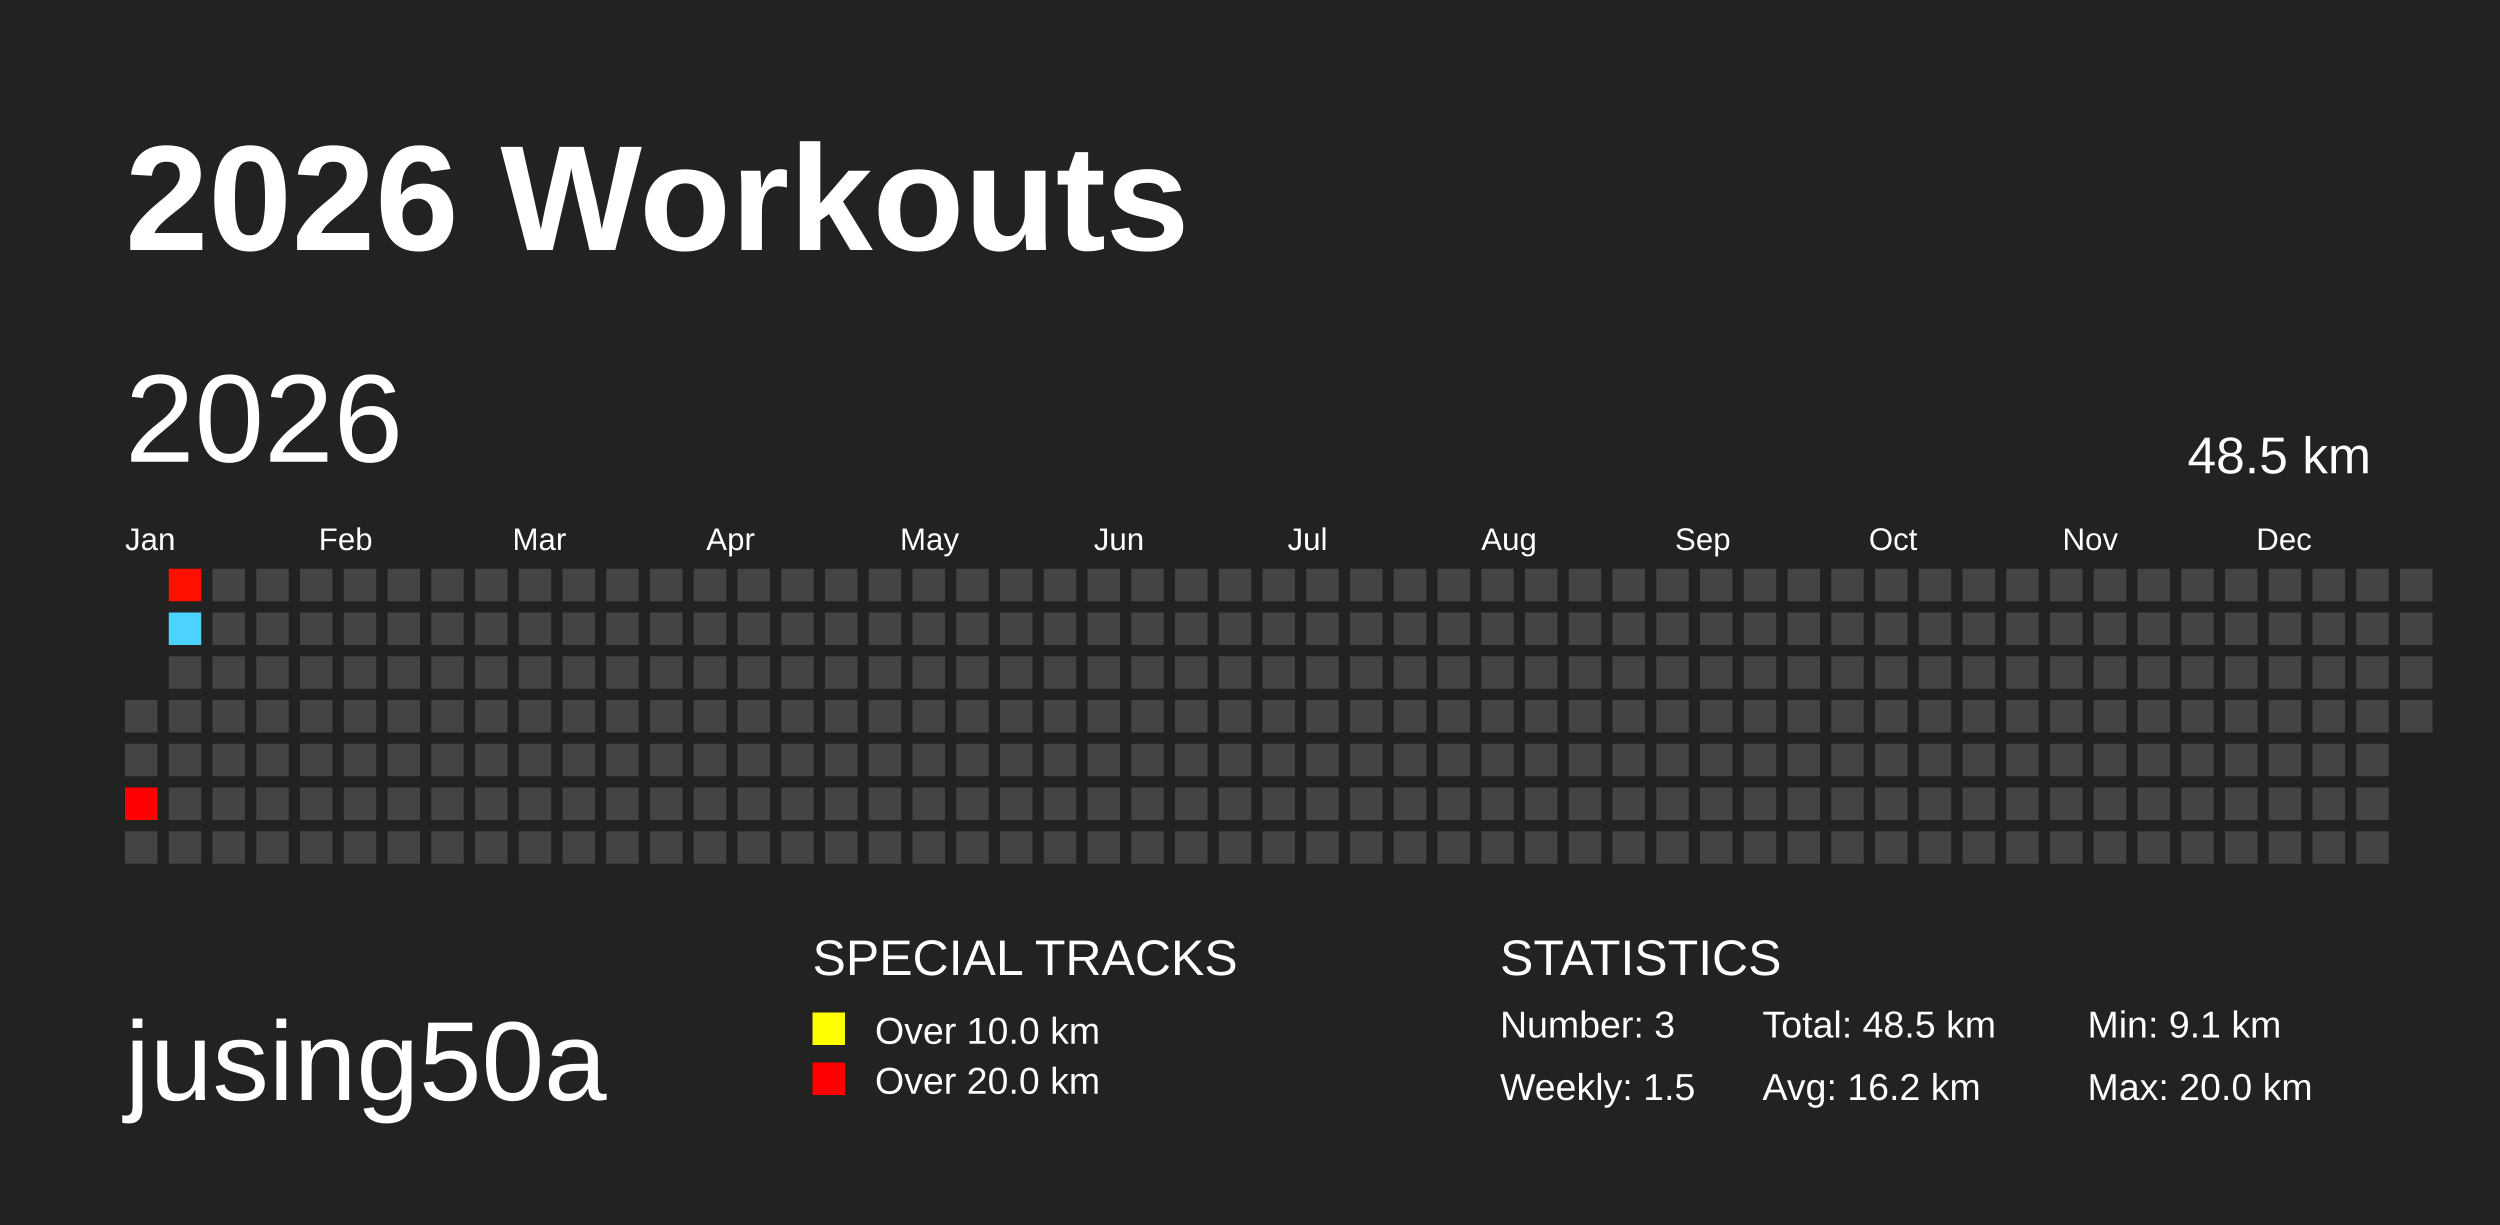
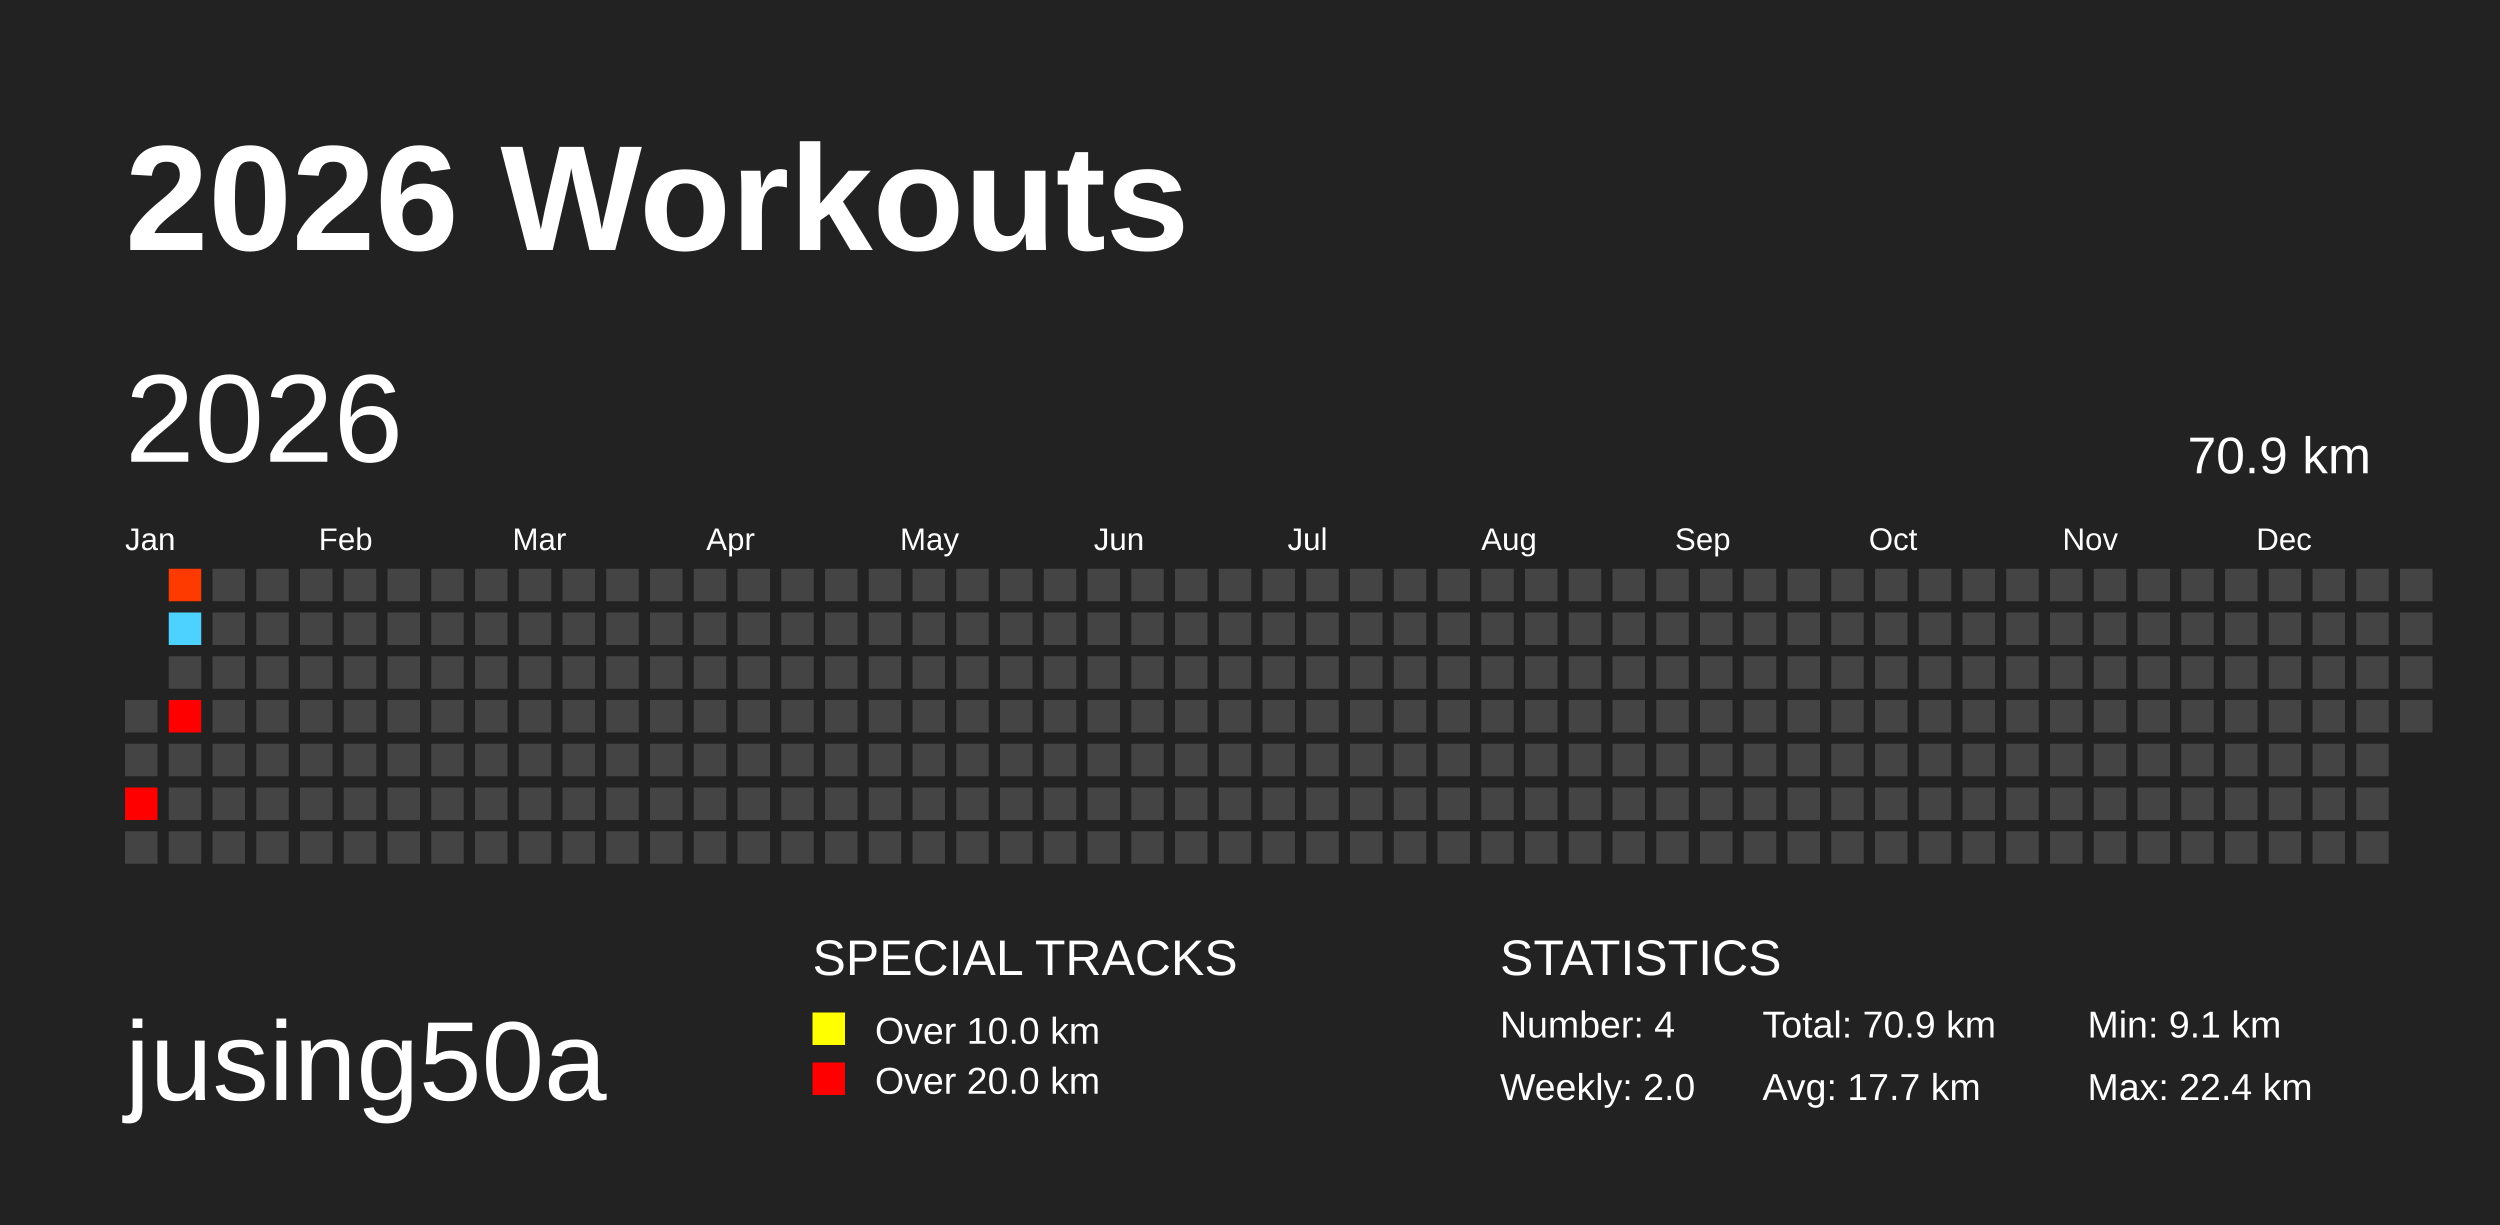
<svg xmlns="http://www.w3.org/2000/svg" baseProfile="full" height="98mm" version="1.1" viewBox="0,0,200,98" width="200mm">
  <defs />
  <rect fill="#222222" height="98" width="200" x="0" y="0" />
  <text fill="#FFFFFF" style="font-size:12px; font-family:Arial; font-weight:bold;" x="10" y="20">2026 Workouts</text>
  <text fill="#FFFFFF" style="font-size:9px; font-family:Arial" x="10" y="88">jusing50a</text>
  <text fill="#FFFFFF" style="font-size:4px; font-family:Arial" x="65" y="78">SPECIAL TRACKS</text>
  <rect fill="yellow" height="2.6" width="2.6" x="65" y="81" />
  <text fill="#FFFFFF" style="font-size:3px; font-family:Arial" x="70" y="83.5">Over 10.0 km</text>
  <rect fill="red" height="2.6" width="2.6" x="65" y="85" />
  <text fill="#FFFFFF" style="font-size:3px; font-family:Arial" x="70" y="87.5">Over 20.0 km</text>
  <text fill="#FFFFFF" style="font-size:4px; font-family:Arial" x="120" y="78">STATISTICS</text>
-   <text fill="#FFFFFF" style="font-size:3px; font-family:Arial" x="120" y="83">Number: 3</text>
-   <text fill="#FFFFFF" style="font-size:3px; font-family:Arial" x="120" y="88">Weekly: 1.5</text>
-   <text fill="#FFFFFF" style="font-size:3px; font-family:Arial" x="141" y="83">Total: 48.5 km</text>
-   <text fill="#FFFFFF" style="font-size:3px; font-family:Arial" x="141" y="88">Avg: 16.2 km</text>
+   <text fill="#FFFFFF" style="font-size:3px; font-family:Arial" x="120" y="83">Number: 4</text>
+   <text fill="#FFFFFF" style="font-size:3px; font-family:Arial" x="120" y="88">Weekly: 2.0</text>
+   <text fill="#FFFFFF" style="font-size:3px; font-family:Arial" x="141" y="83">Total: 70.9 km</text>
+   <text fill="#FFFFFF" style="font-size:3px; font-family:Arial" x="141" y="88">Avg: 17.7 km</text>
  <text fill="#FFFFFF" style="font-size:3px; font-family:Arial" x="167" y="83">Min: 9.1 km</text>
-   <text fill="#FFFFFF" style="font-size:3px; font-family:Arial" x="167" y="88">Max: 20.0 km</text>
+   <text fill="#FFFFFF" style="font-size:3px; font-family:Arial" x="167" y="88">Max: 22.4 km</text>
  <text dominant-baseline="hanging" fill="#FFFFFF" style="font-size:10.0px; font-family:Arial;" x="10" y="30">2026</text>
-   <text dominant-baseline="hanging" fill="#FFFFFF" style="font-size:4.125px; font-family:Arial;" x="175" y="35">48.5 km</text>
+   <text dominant-baseline="hanging" fill="#FFFFFF" style="font-size:4.125px; font-family:Arial;" x="175" y="35">70.9 km</text>
  <text fill="#FFFFFF" style="font-size:2.5px; font-family:Arial" x="10.0" y="44">Jan</text>
  <text fill="#FFFFFF" style="font-size:2.5px; font-family:Arial" x="25.5" y="44">Feb</text>
  <text fill="#FFFFFF" style="font-size:2.5px; font-family:Arial" x="41.0" y="44">Mar</text>
  <text fill="#FFFFFF" style="font-size:2.5px; font-family:Arial" x="56.5" y="44">Apr</text>
  <text fill="#FFFFFF" style="font-size:2.5px; font-family:Arial" x="72.0" y="44">May</text>
  <text fill="#FFFFFF" style="font-size:2.5px; font-family:Arial" x="87.5" y="44">Jun</text>
  <text fill="#FFFFFF" style="font-size:2.5px; font-family:Arial" x="103.0" y="44">Jul</text>
  <text fill="#FFFFFF" style="font-size:2.5px; font-family:Arial" x="118.5" y="44">Aug</text>
  <text fill="#FFFFFF" style="font-size:2.5px; font-family:Arial" x="134.0" y="44">Sep</text>
  <text fill="#FFFFFF" style="font-size:2.5px; font-family:Arial" x="149.5" y="44">Oct</text>
  <text fill="#FFFFFF" style="font-size:2.5px; font-family:Arial" x="165.0" y="44">Nov</text>
  <text fill="#FFFFFF" style="font-size:2.5px; font-family:Arial" x="180.5" y="44">Dec</text>
  <rect fill="#444444" height="2.6" width="2.6" x="10.0" y="56.0" />
  <rect fill="#444444" height="2.6" width="2.6" x="10.0" y="59.5" />
  <rect fill="red" height="2.6" width="2.6" x="10.0" y="63.0" />
  <rect fill="#444444" height="2.6" width="2.6" x="10.0" y="66.5" />
-   <rect fill="#ff1000" height="2.6" width="2.6" x="13.5" y="45.5" />
+   <rect fill="#ff3a00" height="2.6" width="2.6" x="13.5" y="45.5" />
  <rect fill="#4dd2ff" height="2.6" width="2.6" x="13.5" y="49.0" />
  <rect fill="#444444" height="2.6" width="2.6" x="13.5" y="52.5" />
-   <rect fill="#444444" height="2.6" width="2.6" x="13.5" y="56.0" />
+   <rect fill="red" height="2.6" width="2.6" x="13.5" y="56.0" />
  <rect fill="#444444" height="2.6" width="2.6" x="13.5" y="59.5" />
  <rect fill="#444444" height="2.6" width="2.6" x="13.5" y="63.0" />
  <rect fill="#444444" height="2.6" width="2.6" x="13.5" y="66.5" />
  <rect fill="#444444" height="2.6" width="2.6" x="17.0" y="45.5" />
  <rect fill="#444444" height="2.6" width="2.6" x="17.0" y="49.0" />
  <rect fill="#444444" height="2.6" width="2.6" x="17.0" y="52.5" />
  <rect fill="#444444" height="2.6" width="2.6" x="17.0" y="56.0" />
  <rect fill="#444444" height="2.6" width="2.6" x="17.0" y="59.5" />
  <rect fill="#444444" height="2.6" width="2.6" x="17.0" y="63.0" />
  <rect fill="#444444" height="2.6" width="2.6" x="17.0" y="66.5" />
  <rect fill="#444444" height="2.6" width="2.6" x="20.5" y="45.5" />
  <rect fill="#444444" height="2.6" width="2.6" x="20.5" y="49.0" />
  <rect fill="#444444" height="2.6" width="2.6" x="20.5" y="52.5" />
  <rect fill="#444444" height="2.6" width="2.6" x="20.5" y="56.0" />
  <rect fill="#444444" height="2.6" width="2.6" x="20.5" y="59.5" />
  <rect fill="#444444" height="2.6" width="2.6" x="20.5" y="63.0" />
  <rect fill="#444444" height="2.6" width="2.6" x="20.5" y="66.5" />
  <rect fill="#444444" height="2.6" width="2.6" x="24.0" y="45.5" />
  <rect fill="#444444" height="2.6" width="2.6" x="24.0" y="49.0" />
  <rect fill="#444444" height="2.6" width="2.6" x="24.0" y="52.5" />
  <rect fill="#444444" height="2.6" width="2.6" x="24.0" y="56.0" />
  <rect fill="#444444" height="2.6" width="2.6" x="24.0" y="59.5" />
  <rect fill="#444444" height="2.6" width="2.6" x="24.0" y="63.0" />
  <rect fill="#444444" height="2.6" width="2.6" x="24.0" y="66.5" />
  <rect fill="#444444" height="2.6" width="2.6" x="27.5" y="45.5" />
  <rect fill="#444444" height="2.6" width="2.6" x="27.5" y="49.0" />
  <rect fill="#444444" height="2.6" width="2.6" x="27.5" y="52.5" />
  <rect fill="#444444" height="2.6" width="2.6" x="27.5" y="56.0" />
  <rect fill="#444444" height="2.6" width="2.6" x="27.5" y="59.5" />
  <rect fill="#444444" height="2.6" width="2.6" x="27.5" y="63.0" />
  <rect fill="#444444" height="2.6" width="2.6" x="27.5" y="66.5" />
  <rect fill="#444444" height="2.6" width="2.6" x="31.0" y="45.5" />
  <rect fill="#444444" height="2.6" width="2.6" x="31.0" y="49.0" />
  <rect fill="#444444" height="2.6" width="2.6" x="31.0" y="52.5" />
  <rect fill="#444444" height="2.6" width="2.6" x="31.0" y="56.0" />
  <rect fill="#444444" height="2.6" width="2.6" x="31.0" y="59.5" />
  <rect fill="#444444" height="2.6" width="2.6" x="31.0" y="63.0" />
  <rect fill="#444444" height="2.6" width="2.6" x="31.0" y="66.5" />
  <rect fill="#444444" height="2.6" width="2.6" x="34.5" y="45.5" />
  <rect fill="#444444" height="2.6" width="2.6" x="34.5" y="49.0" />
  <rect fill="#444444" height="2.6" width="2.6" x="34.5" y="52.5" />
  <rect fill="#444444" height="2.6" width="2.6" x="34.5" y="56.0" />
  <rect fill="#444444" height="2.6" width="2.6" x="34.5" y="59.5" />
  <rect fill="#444444" height="2.6" width="2.6" x="34.5" y="63.0" />
  <rect fill="#444444" height="2.6" width="2.6" x="34.5" y="66.5" />
  <rect fill="#444444" height="2.6" width="2.6" x="38.0" y="45.5" />
  <rect fill="#444444" height="2.6" width="2.6" x="38.0" y="49.0" />
  <rect fill="#444444" height="2.6" width="2.6" x="38.0" y="52.5" />
  <rect fill="#444444" height="2.6" width="2.6" x="38.0" y="56.0" />
  <rect fill="#444444" height="2.6" width="2.6" x="38.0" y="59.5" />
  <rect fill="#444444" height="2.6" width="2.6" x="38.0" y="63.0" />
  <rect fill="#444444" height="2.6" width="2.6" x="38.0" y="66.5" />
  <rect fill="#444444" height="2.6" width="2.6" x="41.5" y="45.5" />
  <rect fill="#444444" height="2.6" width="2.6" x="41.5" y="49.0" />
  <rect fill="#444444" height="2.6" width="2.6" x="41.5" y="52.5" />
  <rect fill="#444444" height="2.6" width="2.6" x="41.5" y="56.0" />
  <rect fill="#444444" height="2.6" width="2.6" x="41.5" y="59.5" />
  <rect fill="#444444" height="2.6" width="2.6" x="41.5" y="63.0" />
  <rect fill="#444444" height="2.6" width="2.6" x="41.5" y="66.5" />
  <rect fill="#444444" height="2.6" width="2.6" x="45.0" y="45.5" />
  <rect fill="#444444" height="2.6" width="2.6" x="45.0" y="49.0" />
  <rect fill="#444444" height="2.6" width="2.6" x="45.0" y="52.5" />
  <rect fill="#444444" height="2.6" width="2.6" x="45.0" y="56.0" />
  <rect fill="#444444" height="2.6" width="2.6" x="45.0" y="59.5" />
  <rect fill="#444444" height="2.6" width="2.6" x="45.0" y="63.0" />
  <rect fill="#444444" height="2.6" width="2.6" x="45.0" y="66.5" />
  <rect fill="#444444" height="2.6" width="2.6" x="48.5" y="45.5" />
  <rect fill="#444444" height="2.6" width="2.6" x="48.5" y="49.0" />
  <rect fill="#444444" height="2.6" width="2.6" x="48.5" y="52.5" />
  <rect fill="#444444" height="2.6" width="2.6" x="48.5" y="56.0" />
  <rect fill="#444444" height="2.6" width="2.6" x="48.5" y="59.5" />
  <rect fill="#444444" height="2.6" width="2.6" x="48.5" y="63.0" />
  <rect fill="#444444" height="2.6" width="2.6" x="48.5" y="66.5" />
  <rect fill="#444444" height="2.6" width="2.6" x="52.0" y="45.5" />
  <rect fill="#444444" height="2.6" width="2.6" x="52.0" y="49.0" />
  <rect fill="#444444" height="2.6" width="2.6" x="52.0" y="52.5" />
  <rect fill="#444444" height="2.6" width="2.6" x="52.0" y="56.0" />
  <rect fill="#444444" height="2.6" width="2.6" x="52.0" y="59.5" />
  <rect fill="#444444" height="2.6" width="2.6" x="52.0" y="63.0" />
  <rect fill="#444444" height="2.6" width="2.6" x="52.0" y="66.5" />
  <rect fill="#444444" height="2.6" width="2.6" x="55.5" y="45.5" />
  <rect fill="#444444" height="2.6" width="2.6" x="55.5" y="49.0" />
  <rect fill="#444444" height="2.6" width="2.6" x="55.5" y="52.5" />
  <rect fill="#444444" height="2.6" width="2.6" x="55.5" y="56.0" />
  <rect fill="#444444" height="2.6" width="2.6" x="55.5" y="59.5" />
  <rect fill="#444444" height="2.6" width="2.6" x="55.5" y="63.0" />
  <rect fill="#444444" height="2.6" width="2.6" x="55.5" y="66.5" />
  <rect fill="#444444" height="2.6" width="2.6" x="59.0" y="45.5" />
  <rect fill="#444444" height="2.6" width="2.6" x="59.0" y="49.0" />
  <rect fill="#444444" height="2.6" width="2.6" x="59.0" y="52.5" />
  <rect fill="#444444" height="2.6" width="2.6" x="59.0" y="56.0" />
  <rect fill="#444444" height="2.6" width="2.6" x="59.0" y="59.5" />
  <rect fill="#444444" height="2.6" width="2.6" x="59.0" y="63.0" />
  <rect fill="#444444" height="2.6" width="2.6" x="59.0" y="66.5" />
  <rect fill="#444444" height="2.6" width="2.6" x="62.5" y="45.5" />
  <rect fill="#444444" height="2.6" width="2.6" x="62.5" y="49.0" />
  <rect fill="#444444" height="2.6" width="2.6" x="62.5" y="52.5" />
  <rect fill="#444444" height="2.6" width="2.6" x="62.5" y="56.0" />
  <rect fill="#444444" height="2.6" width="2.6" x="62.5" y="59.5" />
  <rect fill="#444444" height="2.6" width="2.6" x="62.5" y="63.0" />
  <rect fill="#444444" height="2.6" width="2.6" x="62.5" y="66.5" />
  <rect fill="#444444" height="2.6" width="2.6" x="66.0" y="45.5" />
  <rect fill="#444444" height="2.6" width="2.6" x="66.0" y="49.0" />
  <rect fill="#444444" height="2.6" width="2.6" x="66.0" y="52.5" />
  <rect fill="#444444" height="2.6" width="2.6" x="66.0" y="56.0" />
  <rect fill="#444444" height="2.6" width="2.6" x="66.0" y="59.5" />
  <rect fill="#444444" height="2.6" width="2.6" x="66.0" y="63.0" />
  <rect fill="#444444" height="2.6" width="2.6" x="66.0" y="66.5" />
  <rect fill="#444444" height="2.6" width="2.6" x="69.5" y="45.5" />
  <rect fill="#444444" height="2.6" width="2.6" x="69.5" y="49.0" />
  <rect fill="#444444" height="2.6" width="2.6" x="69.5" y="52.5" />
  <rect fill="#444444" height="2.6" width="2.6" x="69.5" y="56.0" />
  <rect fill="#444444" height="2.6" width="2.6" x="69.5" y="59.5" />
  <rect fill="#444444" height="2.6" width="2.6" x="69.5" y="63.0" />
  <rect fill="#444444" height="2.6" width="2.6" x="69.5" y="66.5" />
  <rect fill="#444444" height="2.6" width="2.6" x="73.0" y="45.5" />
  <rect fill="#444444" height="2.6" width="2.6" x="73.0" y="49.0" />
  <rect fill="#444444" height="2.6" width="2.6" x="73.0" y="52.5" />
  <rect fill="#444444" height="2.6" width="2.6" x="73.0" y="56.0" />
  <rect fill="#444444" height="2.6" width="2.6" x="73.0" y="59.5" />
  <rect fill="#444444" height="2.6" width="2.6" x="73.0" y="63.0" />
  <rect fill="#444444" height="2.6" width="2.6" x="73.0" y="66.5" />
  <rect fill="#444444" height="2.6" width="2.6" x="76.5" y="45.5" />
  <rect fill="#444444" height="2.6" width="2.6" x="76.5" y="49.0" />
  <rect fill="#444444" height="2.6" width="2.6" x="76.5" y="52.5" />
  <rect fill="#444444" height="2.6" width="2.6" x="76.5" y="56.0" />
  <rect fill="#444444" height="2.6" width="2.6" x="76.5" y="59.5" />
  <rect fill="#444444" height="2.6" width="2.6" x="76.5" y="63.0" />
  <rect fill="#444444" height="2.6" width="2.6" x="76.5" y="66.5" />
  <rect fill="#444444" height="2.6" width="2.6" x="80.0" y="45.5" />
  <rect fill="#444444" height="2.6" width="2.6" x="80.0" y="49.0" />
  <rect fill="#444444" height="2.6" width="2.6" x="80.0" y="52.5" />
  <rect fill="#444444" height="2.6" width="2.6" x="80.0" y="56.0" />
  <rect fill="#444444" height="2.6" width="2.6" x="80.0" y="59.5" />
  <rect fill="#444444" height="2.6" width="2.6" x="80.0" y="63.0" />
  <rect fill="#444444" height="2.6" width="2.6" x="80.0" y="66.5" />
  <rect fill="#444444" height="2.6" width="2.6" x="83.5" y="45.5" />
  <rect fill="#444444" height="2.6" width="2.6" x="83.5" y="49.0" />
  <rect fill="#444444" height="2.6" width="2.6" x="83.5" y="52.5" />
  <rect fill="#444444" height="2.6" width="2.6" x="83.5" y="56.0" />
  <rect fill="#444444" height="2.6" width="2.6" x="83.5" y="59.5" />
  <rect fill="#444444" height="2.6" width="2.6" x="83.5" y="63.0" />
  <rect fill="#444444" height="2.6" width="2.6" x="83.5" y="66.5" />
  <rect fill="#444444" height="2.6" width="2.6" x="87.0" y="45.5" />
  <rect fill="#444444" height="2.6" width="2.6" x="87.0" y="49.0" />
  <rect fill="#444444" height="2.6" width="2.6" x="87.0" y="52.5" />
  <rect fill="#444444" height="2.6" width="2.6" x="87.0" y="56.0" />
  <rect fill="#444444" height="2.6" width="2.6" x="87.0" y="59.5" />
  <rect fill="#444444" height="2.6" width="2.6" x="87.0" y="63.0" />
  <rect fill="#444444" height="2.6" width="2.6" x="87.0" y="66.5" />
  <rect fill="#444444" height="2.6" width="2.6" x="90.5" y="45.5" />
  <rect fill="#444444" height="2.6" width="2.6" x="90.5" y="49.0" />
  <rect fill="#444444" height="2.6" width="2.6" x="90.5" y="52.5" />
  <rect fill="#444444" height="2.6" width="2.6" x="90.5" y="56.0" />
  <rect fill="#444444" height="2.6" width="2.6" x="90.5" y="59.5" />
  <rect fill="#444444" height="2.6" width="2.6" x="90.5" y="63.0" />
  <rect fill="#444444" height="2.6" width="2.6" x="90.5" y="66.5" />
  <rect fill="#444444" height="2.6" width="2.6" x="94.0" y="45.5" />
  <rect fill="#444444" height="2.6" width="2.6" x="94.0" y="49.0" />
  <rect fill="#444444" height="2.6" width="2.6" x="94.0" y="52.5" />
  <rect fill="#444444" height="2.6" width="2.6" x="94.0" y="56.0" />
  <rect fill="#444444" height="2.6" width="2.6" x="94.0" y="59.5" />
  <rect fill="#444444" height="2.6" width="2.6" x="94.0" y="63.0" />
  <rect fill="#444444" height="2.6" width="2.6" x="94.0" y="66.5" />
  <rect fill="#444444" height="2.6" width="2.6" x="97.5" y="45.5" />
  <rect fill="#444444" height="2.6" width="2.6" x="97.5" y="49.0" />
  <rect fill="#444444" height="2.6" width="2.6" x="97.5" y="52.5" />
  <rect fill="#444444" height="2.6" width="2.6" x="97.5" y="56.0" />
  <rect fill="#444444" height="2.6" width="2.6" x="97.5" y="59.5" />
  <rect fill="#444444" height="2.6" width="2.6" x="97.5" y="63.0" />
  <rect fill="#444444" height="2.6" width="2.6" x="97.5" y="66.5" />
  <rect fill="#444444" height="2.6" width="2.6" x="101.0" y="45.5" />
  <rect fill="#444444" height="2.6" width="2.6" x="101.0" y="49.0" />
  <rect fill="#444444" height="2.6" width="2.6" x="101.0" y="52.5" />
  <rect fill="#444444" height="2.6" width="2.6" x="101.0" y="56.0" />
  <rect fill="#444444" height="2.6" width="2.6" x="101.0" y="59.5" />
  <rect fill="#444444" height="2.6" width="2.6" x="101.0" y="63.0" />
  <rect fill="#444444" height="2.6" width="2.6" x="101.0" y="66.5" />
  <rect fill="#444444" height="2.6" width="2.6" x="104.5" y="45.5" />
  <rect fill="#444444" height="2.6" width="2.6" x="104.5" y="49.0" />
  <rect fill="#444444" height="2.6" width="2.6" x="104.5" y="52.5" />
  <rect fill="#444444" height="2.6" width="2.6" x="104.5" y="56.0" />
  <rect fill="#444444" height="2.6" width="2.6" x="104.5" y="59.5" />
  <rect fill="#444444" height="2.6" width="2.6" x="104.5" y="63.0" />
  <rect fill="#444444" height="2.6" width="2.6" x="104.5" y="66.5" />
  <rect fill="#444444" height="2.6" width="2.6" x="108.0" y="45.5" />
  <rect fill="#444444" height="2.6" width="2.6" x="108.0" y="49.0" />
  <rect fill="#444444" height="2.6" width="2.6" x="108.0" y="52.5" />
  <rect fill="#444444" height="2.6" width="2.6" x="108.0" y="56.0" />
  <rect fill="#444444" height="2.6" width="2.6" x="108.0" y="59.5" />
  <rect fill="#444444" height="2.6" width="2.6" x="108.0" y="63.0" />
  <rect fill="#444444" height="2.6" width="2.6" x="108.0" y="66.5" />
  <rect fill="#444444" height="2.6" width="2.6" x="111.5" y="45.5" />
  <rect fill="#444444" height="2.6" width="2.6" x="111.5" y="49.0" />
  <rect fill="#444444" height="2.6" width="2.6" x="111.5" y="52.5" />
  <rect fill="#444444" height="2.6" width="2.6" x="111.5" y="56.0" />
  <rect fill="#444444" height="2.6" width="2.6" x="111.5" y="59.5" />
  <rect fill="#444444" height="2.6" width="2.6" x="111.5" y="63.0" />
  <rect fill="#444444" height="2.6" width="2.6" x="111.5" y="66.5" />
  <rect fill="#444444" height="2.6" width="2.6" x="115.0" y="45.5" />
  <rect fill="#444444" height="2.6" width="2.6" x="115.0" y="49.0" />
  <rect fill="#444444" height="2.6" width="2.6" x="115.0" y="52.5" />
  <rect fill="#444444" height="2.6" width="2.6" x="115.0" y="56.0" />
  <rect fill="#444444" height="2.6" width="2.6" x="115.0" y="59.5" />
  <rect fill="#444444" height="2.6" width="2.6" x="115.0" y="63.0" />
  <rect fill="#444444" height="2.6" width="2.6" x="115.0" y="66.5" />
  <rect fill="#444444" height="2.6" width="2.6" x="118.5" y="45.5" />
  <rect fill="#444444" height="2.6" width="2.6" x="118.5" y="49.0" />
  <rect fill="#444444" height="2.6" width="2.6" x="118.5" y="52.5" />
  <rect fill="#444444" height="2.6" width="2.6" x="118.5" y="56.0" />
  <rect fill="#444444" height="2.6" width="2.6" x="118.5" y="59.5" />
  <rect fill="#444444" height="2.6" width="2.6" x="118.5" y="63.0" />
  <rect fill="#444444" height="2.6" width="2.6" x="118.5" y="66.5" />
  <rect fill="#444444" height="2.6" width="2.6" x="122.0" y="45.5" />
  <rect fill="#444444" height="2.6" width="2.6" x="122.0" y="49.0" />
  <rect fill="#444444" height="2.6" width="2.6" x="122.0" y="52.5" />
  <rect fill="#444444" height="2.6" width="2.6" x="122.0" y="56.0" />
  <rect fill="#444444" height="2.6" width="2.6" x="122.0" y="59.5" />
  <rect fill="#444444" height="2.6" width="2.6" x="122.0" y="63.0" />
  <rect fill="#444444" height="2.6" width="2.6" x="122.0" y="66.5" />
  <rect fill="#444444" height="2.6" width="2.6" x="125.5" y="45.5" />
  <rect fill="#444444" height="2.6" width="2.6" x="125.5" y="49.0" />
  <rect fill="#444444" height="2.6" width="2.6" x="125.5" y="52.5" />
  <rect fill="#444444" height="2.6" width="2.6" x="125.5" y="56.0" />
  <rect fill="#444444" height="2.6" width="2.6" x="125.5" y="59.5" />
  <rect fill="#444444" height="2.6" width="2.6" x="125.5" y="63.0" />
  <rect fill="#444444" height="2.6" width="2.6" x="125.5" y="66.5" />
  <rect fill="#444444" height="2.6" width="2.6" x="129.0" y="45.5" />
  <rect fill="#444444" height="2.6" width="2.6" x="129.0" y="49.0" />
  <rect fill="#444444" height="2.6" width="2.6" x="129.0" y="52.5" />
  <rect fill="#444444" height="2.6" width="2.6" x="129.0" y="56.0" />
  <rect fill="#444444" height="2.6" width="2.6" x="129.0" y="59.5" />
  <rect fill="#444444" height="2.6" width="2.6" x="129.0" y="63.0" />
  <rect fill="#444444" height="2.6" width="2.6" x="129.0" y="66.5" />
  <rect fill="#444444" height="2.6" width="2.6" x="132.5" y="45.5" />
  <rect fill="#444444" height="2.6" width="2.6" x="132.5" y="49.0" />
  <rect fill="#444444" height="2.6" width="2.6" x="132.5" y="52.5" />
  <rect fill="#444444" height="2.6" width="2.6" x="132.5" y="56.0" />
  <rect fill="#444444" height="2.6" width="2.6" x="132.5" y="59.5" />
  <rect fill="#444444" height="2.6" width="2.6" x="132.5" y="63.0" />
  <rect fill="#444444" height="2.6" width="2.6" x="132.5" y="66.5" />
  <rect fill="#444444" height="2.6" width="2.6" x="136.0" y="45.5" />
  <rect fill="#444444" height="2.6" width="2.6" x="136.0" y="49.0" />
  <rect fill="#444444" height="2.6" width="2.6" x="136.0" y="52.5" />
  <rect fill="#444444" height="2.6" width="2.6" x="136.0" y="56.0" />
  <rect fill="#444444" height="2.6" width="2.6" x="136.0" y="59.5" />
  <rect fill="#444444" height="2.6" width="2.6" x="136.0" y="63.0" />
  <rect fill="#444444" height="2.6" width="2.6" x="136.0" y="66.5" />
  <rect fill="#444444" height="2.6" width="2.6" x="139.5" y="45.5" />
  <rect fill="#444444" height="2.6" width="2.6" x="139.5" y="49.0" />
  <rect fill="#444444" height="2.6" width="2.6" x="139.5" y="52.5" />
  <rect fill="#444444" height="2.6" width="2.6" x="139.5" y="56.0" />
  <rect fill="#444444" height="2.6" width="2.6" x="139.5" y="59.5" />
  <rect fill="#444444" height="2.6" width="2.6" x="139.5" y="63.0" />
  <rect fill="#444444" height="2.6" width="2.6" x="139.5" y="66.5" />
  <rect fill="#444444" height="2.6" width="2.6" x="143.0" y="45.5" />
  <rect fill="#444444" height="2.6" width="2.6" x="143.0" y="49.0" />
  <rect fill="#444444" height="2.6" width="2.6" x="143.0" y="52.5" />
  <rect fill="#444444" height="2.6" width="2.6" x="143.0" y="56.0" />
  <rect fill="#444444" height="2.6" width="2.6" x="143.0" y="59.5" />
  <rect fill="#444444" height="2.6" width="2.6" x="143.0" y="63.0" />
  <rect fill="#444444" height="2.6" width="2.6" x="143.0" y="66.5" />
  <rect fill="#444444" height="2.6" width="2.6" x="146.5" y="45.5" />
  <rect fill="#444444" height="2.6" width="2.6" x="146.5" y="49.0" />
  <rect fill="#444444" height="2.6" width="2.6" x="146.5" y="52.5" />
  <rect fill="#444444" height="2.6" width="2.6" x="146.5" y="56.0" />
  <rect fill="#444444" height="2.6" width="2.6" x="146.5" y="59.5" />
  <rect fill="#444444" height="2.6" width="2.6" x="146.5" y="63.0" />
  <rect fill="#444444" height="2.6" width="2.6" x="146.5" y="66.5" />
  <rect fill="#444444" height="2.6" width="2.6" x="150.0" y="45.5" />
  <rect fill="#444444" height="2.6" width="2.6" x="150.0" y="49.0" />
  <rect fill="#444444" height="2.6" width="2.6" x="150.0" y="52.5" />
  <rect fill="#444444" height="2.6" width="2.6" x="150.0" y="56.0" />
  <rect fill="#444444" height="2.6" width="2.6" x="150.0" y="59.5" />
  <rect fill="#444444" height="2.6" width="2.6" x="150.0" y="63.0" />
  <rect fill="#444444" height="2.6" width="2.6" x="150.0" y="66.5" />
  <rect fill="#444444" height="2.6" width="2.6" x="153.5" y="45.5" />
  <rect fill="#444444" height="2.6" width="2.6" x="153.5" y="49.0" />
  <rect fill="#444444" height="2.6" width="2.6" x="153.5" y="52.5" />
  <rect fill="#444444" height="2.6" width="2.6" x="153.5" y="56.0" />
  <rect fill="#444444" height="2.6" width="2.6" x="153.5" y="59.5" />
  <rect fill="#444444" height="2.6" width="2.6" x="153.5" y="63.0" />
  <rect fill="#444444" height="2.6" width="2.6" x="153.5" y="66.5" />
  <rect fill="#444444" height="2.6" width="2.6" x="157.0" y="45.5" />
  <rect fill="#444444" height="2.6" width="2.6" x="157.0" y="49.0" />
  <rect fill="#444444" height="2.6" width="2.6" x="157.0" y="52.5" />
  <rect fill="#444444" height="2.6" width="2.6" x="157.0" y="56.0" />
  <rect fill="#444444" height="2.6" width="2.6" x="157.0" y="59.5" />
  <rect fill="#444444" height="2.6" width="2.6" x="157.0" y="63.0" />
  <rect fill="#444444" height="2.6" width="2.6" x="157.0" y="66.5" />
  <rect fill="#444444" height="2.6" width="2.6" x="160.5" y="45.5" />
  <rect fill="#444444" height="2.6" width="2.6" x="160.5" y="49.0" />
  <rect fill="#444444" height="2.6" width="2.6" x="160.5" y="52.5" />
  <rect fill="#444444" height="2.6" width="2.6" x="160.5" y="56.0" />
  <rect fill="#444444" height="2.6" width="2.6" x="160.5" y="59.5" />
  <rect fill="#444444" height="2.6" width="2.6" x="160.5" y="63.0" />
  <rect fill="#444444" height="2.6" width="2.6" x="160.5" y="66.5" />
  <rect fill="#444444" height="2.6" width="2.6" x="164.0" y="45.5" />
  <rect fill="#444444" height="2.6" width="2.6" x="164.0" y="49.0" />
  <rect fill="#444444" height="2.6" width="2.6" x="164.0" y="52.5" />
  <rect fill="#444444" height="2.6" width="2.6" x="164.0" y="56.0" />
  <rect fill="#444444" height="2.6" width="2.6" x="164.0" y="59.5" />
  <rect fill="#444444" height="2.6" width="2.6" x="164.0" y="63.0" />
  <rect fill="#444444" height="2.6" width="2.6" x="164.0" y="66.5" />
  <rect fill="#444444" height="2.6" width="2.6" x="167.5" y="45.5" />
  <rect fill="#444444" height="2.6" width="2.6" x="167.5" y="49.0" />
  <rect fill="#444444" height="2.6" width="2.6" x="167.5" y="52.5" />
  <rect fill="#444444" height="2.6" width="2.6" x="167.5" y="56.0" />
  <rect fill="#444444" height="2.6" width="2.6" x="167.5" y="59.5" />
  <rect fill="#444444" height="2.6" width="2.6" x="167.5" y="63.0" />
  <rect fill="#444444" height="2.6" width="2.6" x="167.5" y="66.5" />
  <rect fill="#444444" height="2.6" width="2.6" x="171.0" y="45.5" />
  <rect fill="#444444" height="2.6" width="2.6" x="171.0" y="49.0" />
  <rect fill="#444444" height="2.6" width="2.6" x="171.0" y="52.5" />
  <rect fill="#444444" height="2.6" width="2.6" x="171.0" y="56.0" />
  <rect fill="#444444" height="2.6" width="2.6" x="171.0" y="59.5" />
  <rect fill="#444444" height="2.6" width="2.6" x="171.0" y="63.0" />
  <rect fill="#444444" height="2.6" width="2.6" x="171.0" y="66.5" />
  <rect fill="#444444" height="2.6" width="2.6" x="174.5" y="45.5" />
  <rect fill="#444444" height="2.6" width="2.6" x="174.5" y="49.0" />
  <rect fill="#444444" height="2.6" width="2.6" x="174.5" y="52.5" />
  <rect fill="#444444" height="2.6" width="2.6" x="174.5" y="56.0" />
  <rect fill="#444444" height="2.6" width="2.6" x="174.5" y="59.5" />
  <rect fill="#444444" height="2.6" width="2.6" x="174.5" y="63.0" />
  <rect fill="#444444" height="2.6" width="2.6" x="174.5" y="66.5" />
  <rect fill="#444444" height="2.6" width="2.6" x="178.0" y="45.5" />
  <rect fill="#444444" height="2.6" width="2.6" x="178.0" y="49.0" />
  <rect fill="#444444" height="2.6" width="2.6" x="178.0" y="52.5" />
  <rect fill="#444444" height="2.6" width="2.6" x="178.0" y="56.0" />
  <rect fill="#444444" height="2.6" width="2.6" x="178.0" y="59.5" />
  <rect fill="#444444" height="2.6" width="2.6" x="178.0" y="63.0" />
  <rect fill="#444444" height="2.6" width="2.6" x="178.0" y="66.5" />
  <rect fill="#444444" height="2.6" width="2.6" x="181.5" y="45.5" />
  <rect fill="#444444" height="2.6" width="2.6" x="181.5" y="49.0" />
  <rect fill="#444444" height="2.6" width="2.6" x="181.5" y="52.5" />
  <rect fill="#444444" height="2.6" width="2.6" x="181.5" y="56.0" />
  <rect fill="#444444" height="2.6" width="2.6" x="181.5" y="59.5" />
  <rect fill="#444444" height="2.6" width="2.6" x="181.5" y="63.0" />
  <rect fill="#444444" height="2.6" width="2.6" x="181.5" y="66.5" />
  <rect fill="#444444" height="2.6" width="2.6" x="185.0" y="45.5" />
  <rect fill="#444444" height="2.6" width="2.6" x="185.0" y="49.0" />
  <rect fill="#444444" height="2.6" width="2.6" x="185.0" y="52.5" />
  <rect fill="#444444" height="2.6" width="2.6" x="185.0" y="56.0" />
  <rect fill="#444444" height="2.6" width="2.6" x="185.0" y="59.5" />
  <rect fill="#444444" height="2.6" width="2.6" x="185.0" y="63.0" />
  <rect fill="#444444" height="2.6" width="2.6" x="185.0" y="66.5" />
  <rect fill="#444444" height="2.6" width="2.6" x="188.5" y="45.5" />
  <rect fill="#444444" height="2.6" width="2.6" x="188.5" y="49.0" />
  <rect fill="#444444" height="2.6" width="2.6" x="188.5" y="52.5" />
  <rect fill="#444444" height="2.6" width="2.6" x="188.5" y="56.0" />
  <rect fill="#444444" height="2.6" width="2.6" x="188.5" y="59.5" />
  <rect fill="#444444" height="2.6" width="2.6" x="188.5" y="63.0" />
  <rect fill="#444444" height="2.6" width="2.6" x="188.5" y="66.5" />
  <rect fill="#444444" height="2.6" width="2.6" x="192.0" y="45.5" />
  <rect fill="#444444" height="2.6" width="2.6" x="192.0" y="49.0" />
  <rect fill="#444444" height="2.6" width="2.6" x="192.0" y="52.5" />
  <rect fill="#444444" height="2.6" width="2.6" x="192.0" y="56.0" />
</svg>
